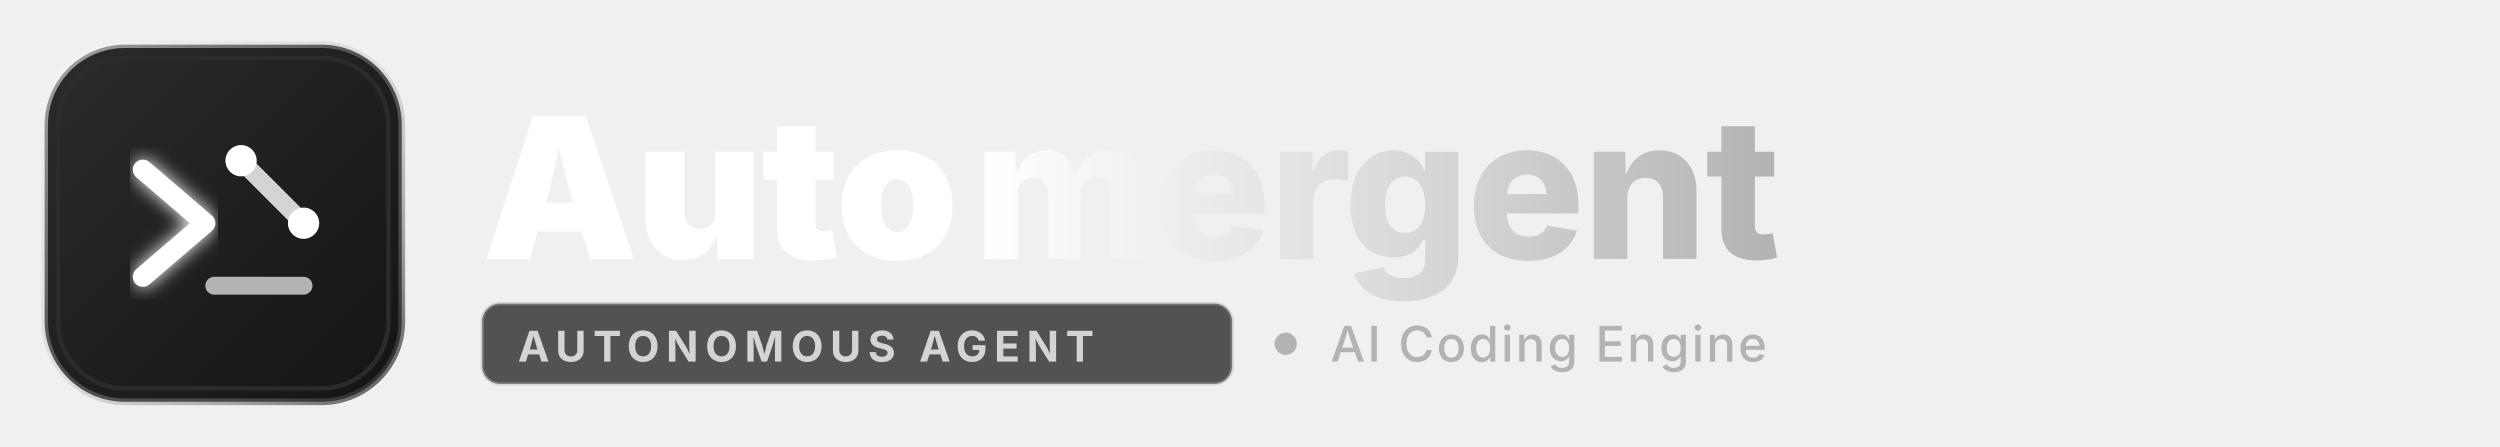
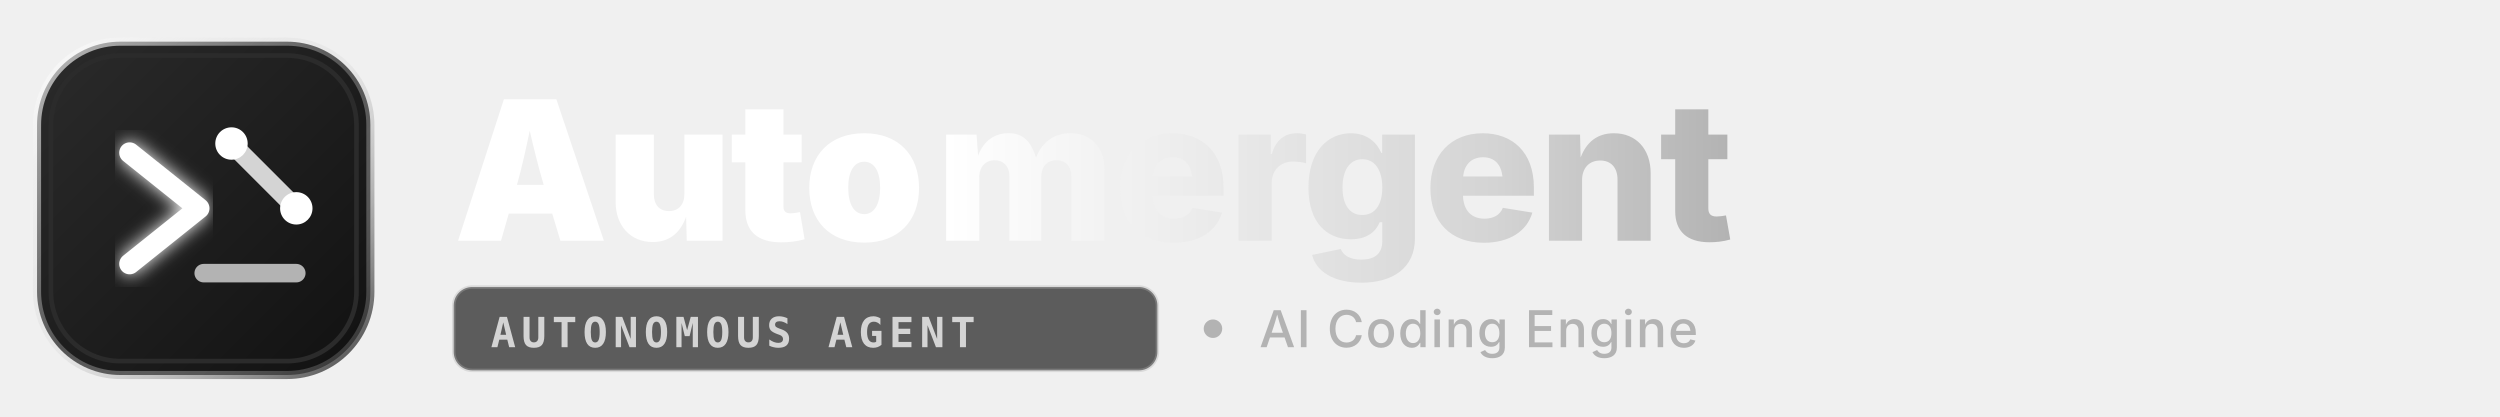
- <svg xmlns="http://www.w3.org/2000/svg" viewBox="0 0 560 100" width="560" height="100" fill="none">
+ <svg xmlns="http://www.w3.org/2000/svg" viewBox="0 0 540 90" width="540" height="90" fill="none">
  <defs>
-     <linearGradient id="iconBg" x1="0%" y1="0%" x2="100%" y2="100%">
+     <linearGradient id="fullIconBg" x1="0%" y1="0%" x2="100%" y2="100%">
      <stop offset="0%" stop-color="#2b2b2b" />
-       <stop offset="100%" stop-color="#141414" />
+       <stop offset="100%" stop-color="#111111" />
    </linearGradient>
-     <linearGradient id="silverGrad" x1="0%" y1="0%" x2="100%" y2="0%">
+     <linearGradient id="fullBorderGrad" x1="0%" y1="0%" x2="100%" y2="100%">
+       <stop offset="0%" stop-color="#ffffff" stop-opacity="0.7" />
+       <stop offset="50%" stop-color="#d4d4d4" stop-opacity="0.3" />
+       <stop offset="100%" stop-color="#2b2b2b" stop-opacity="0.9" />
+     </linearGradient>
+     <linearGradient id="textSilver" x1="0%" y1="0%" x2="100%" y2="0%">
      <stop offset="0%" stop-color="#ffffff" />
-       <stop offset="60%" stop-color="#d4d4d4" />
+       <stop offset="70%" stop-color="#d4d4d4" />
      <stop offset="100%" stop-color="#b3b3b3" />
    </linearGradient>
-     <linearGradient id="borderGrad" x1="0%" y1="0%" x2="100%" y2="100%">
-       <stop offset="0%" stop-color="#ffffff" stop-opacity="0.6" />
-       <stop offset="50%" stop-color="#b3b3b3" stop-opacity="0.3" />
-       <stop offset="100%" stop-color="#2b2b2b" stop-opacity="0.8" />
-     </linearGradient>
-     <filter id="softGlow" x="-20%" y="-20%" width="140%" height="140%">
+     <filter id="fullGlow" x="-20%" y="-20%" width="140%" height="140%">
      <feGaussianBlur stdDeviation="2" result="blur" />
      <feComposite in="SourceGraphic" in2="blur" operator="over" />
    </filter>
  </defs>
-   <g transform="translate(10, 10)">
-     <rect x="0" y="0" width="80" height="80" rx="18" fill="url(#iconBg)" stroke="url(#borderGrad)" stroke-width="1.5" />
-     <rect x="3" y="3" width="74" height="74" rx="15" fill="none" stroke="#2b2b2b" stroke-width="1" />
-     <path d="M 22 28 L 36 40 L 22 52" stroke="#ffffff" stroke-width="4.5" stroke-linecap="round" stroke-linejoin="round" filter="url(#softGlow)" />
-     <path d="M 44 26 L 58 40" stroke="#d4d4d4" stroke-width="4" stroke-linecap="round" stroke-linejoin="round" />
-     <circle cx="44" cy="26" r="3.5" fill="#ffffff" />
-     <path d="M 38 54 L 58 54" stroke="#b3b3b3" stroke-width="4" stroke-linecap="round" />
-     <circle cx="58" cy="40" r="3.5" fill="#ffffff" />
+   <g transform="translate(8, 9)">
+     <rect x="0" y="0" width="72" height="72" rx="18" fill="url(#fullIconBg)" stroke="url(#fullBorderGrad)" stroke-width="1.75" />
+     <rect x="3" y="3" width="66" height="66" rx="15" fill="none" stroke="#2b2b2b" stroke-width="1" />
+     <path d="M 20 24 L 35 36 L 20 48" stroke="#ffffff" stroke-width="4.5" stroke-linecap="round" stroke-linejoin="round" filter="url(#fullGlow)" />
+     <path d="M 42 22 L 56 36" stroke="#d4d4d4" stroke-width="4" stroke-linecap="round" stroke-linejoin="round" />
+     <circle cx="42" cy="22" r="3.5" fill="#ffffff" />
+     <path d="M 36 50 L 56 50" stroke="#b3b3b3" stroke-width="4" stroke-linecap="round" />
+     <circle cx="56" cy="36" r="3.5" fill="#ffffff" />
  </g>
-   <g transform="translate(108, 0)">
-     <text x="0" y="58" font-family="-apple-system, BlinkMacSystemFont, 'Plus Jakarta Sans', 'Inter', 'Segoe UI', sans-serif" font-size="44" font-weight="900" letter-spacing="-0.5" fill="#ffffff">Auto</text>
-     <text x="110" y="58" font-family="-apple-system, BlinkMacSystemFont, 'Plus Jakarta Sans', 'Inter', 'Segoe UI', sans-serif" font-size="44" font-weight="800" letter-spacing="-0.5" fill="url(#silverGrad)">mergent</text>
-     <g transform="translate(0, 68)">
-       <rect x="0" y="0" width="168" height="18" rx="4" fill="#2b2b2b" fill-opacity="0.8" stroke="#b3b3b3" stroke-width="0.75" stroke-opacity="0.4" />
-       <text x="8" y="13" font-family="-apple-system, BlinkMacSystemFont, 'JetBrains Mono', 'SF Mono', monospace" font-size="9.5" font-weight="700" letter-spacing="1.5" fill="#d4d4d4">AUTONOMOUS AGENT</text>
-       <circle cx="180" cy="9" r="2.5" fill="#b3b3b3" />
-       <text x="190" y="13" font-family="-apple-system, BlinkMacSystemFont, 'Inter', sans-serif" font-size="11" font-weight="500" letter-spacing="0.5" fill="#b3b3b3">AI Coding Engine</text>
+   <g transform="translate(98, 0)">
+     <text x="0" y="52" font-family="'Plus Jakarta Sans', 'Inter', -apple-system, BlinkMacSystemFont, 'Segoe UI', sans-serif" font-size="42" font-weight="900" letter-spacing="-0.5" fill="#ffffff">Auto</text>
+     <text x="104" y="52" font-family="'Plus Jakarta Sans', 'Inter', -apple-system, BlinkMacSystemFont, 'Segoe UI', sans-serif" font-size="42" font-weight="800" letter-spacing="-0.5" fill="url(#textSilver)">mergent</text>
+     <g transform="translate(0, 62)">
+       <rect x="0" y="0" width="152" height="18" rx="4" fill="#2b2b2b" fill-opacity="0.75" stroke="#b3b3b3" stroke-width="0.75" stroke-opacity="0.35" />
+       <text x="8" y="13" font-family="'JetBrains Mono', 'SF Mono', monospace" font-size="9" font-weight="700" letter-spacing="1.2" fill="#d4d4d4">AUTONOMOUS AGENT</text>
+       <circle cx="164" cy="9" r="2" fill="#b3b3b3" />
+       <text x="174" y="13" font-family="'Inter', -apple-system, sans-serif" font-size="11" font-weight="500" letter-spacing="0.3" fill="#b3b3b3">AI Coding Engine</text>
    </g>
  </g>
</svg>
